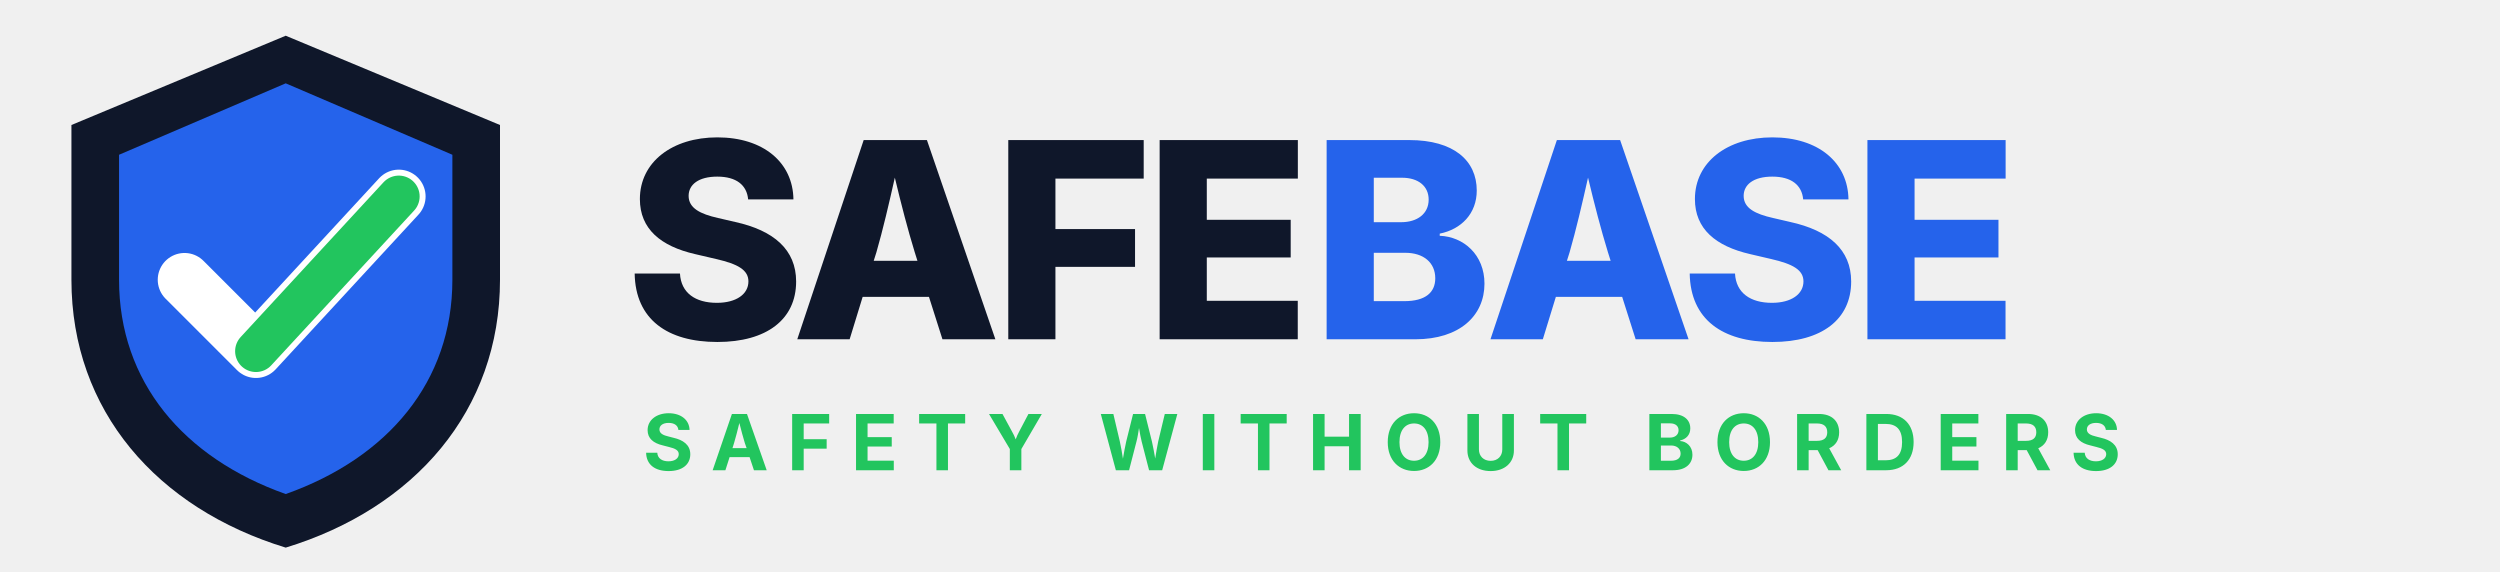
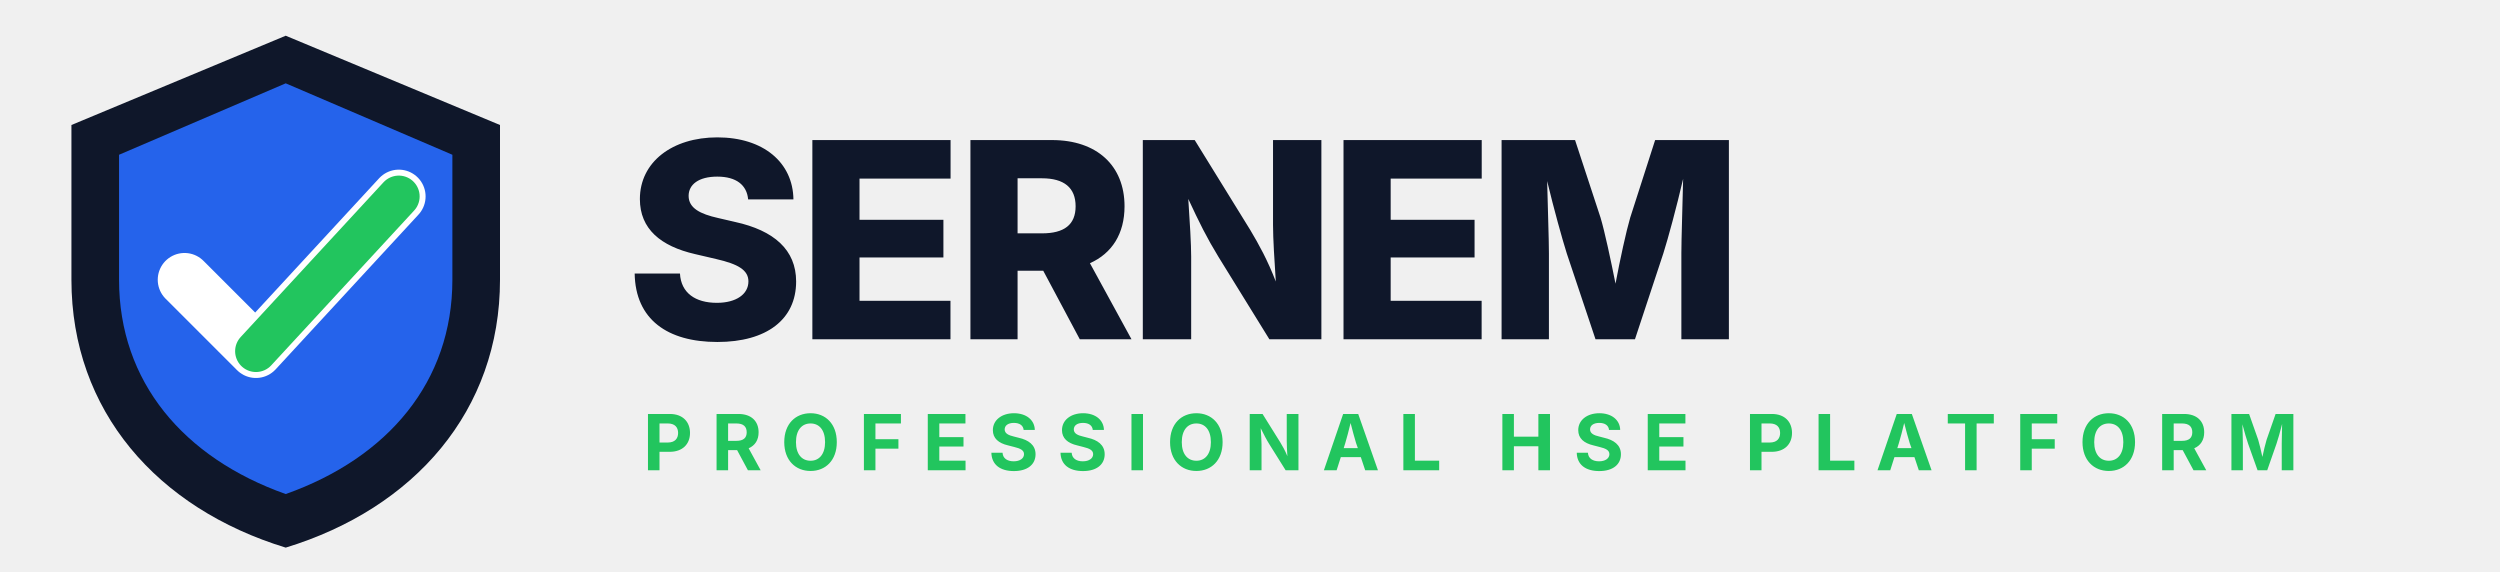
<svg xmlns="http://www.w3.org/2000/svg" width="420" height="96" viewBox="0 0 420 96" fill="none" role="img" aria-labelledby="title description">
  <g transform="translate(4 4)">
    <path d="M44 2L80 17V43C80 65 65.6 81.4 44 88C22.4 81.4 8 65 8 43V17L44 2Z" fill="#0F172A" />
    <path d="M44 10L72 22V43C72 60.1 61.2 72.9 44 79C26.8 72.9 16 60.1 16 43V22L44 10Z" fill="#2563EB" />
    <path d="M27 43L39 55L63 29" stroke="#FFFFFF" stroke-width="9" stroke-linecap="round" stroke-linejoin="round" />
    <path d="M39 55L63 29" stroke="#22C55E" stroke-width="7" stroke-linecap="round" />
  </g>
  <text x="105" y="57" fill="#0F172A" font-family="Inter, Arial, sans-serif" font-size="46" font-weight="800" letter-spacing="-1.5">
-     SAFE<tspan fill="#2563EB">BASE</tspan>
+     SERNEM
  </text>
  <text x="108" y="79" fill="#22C55E" font-family="Inter, Arial, sans-serif" font-size="13" font-weight="700" letter-spacing="3.1">
-     SAFETY WITHOUT BORDERS
+     PROFESSIONAL HSE PLATFORM
  </text>
</svg>
